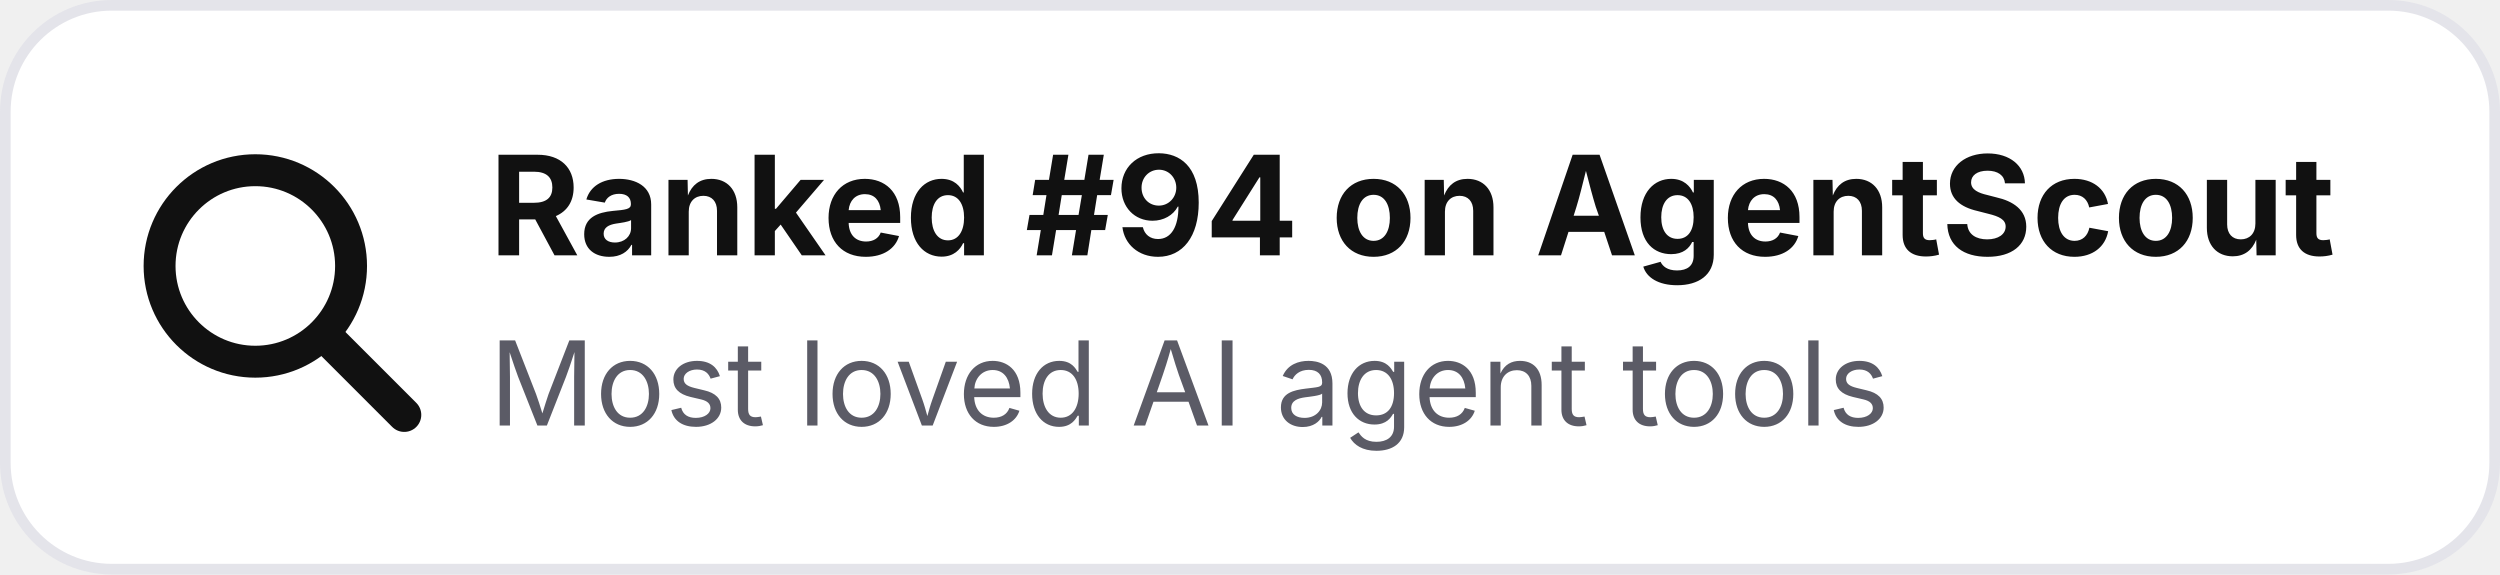
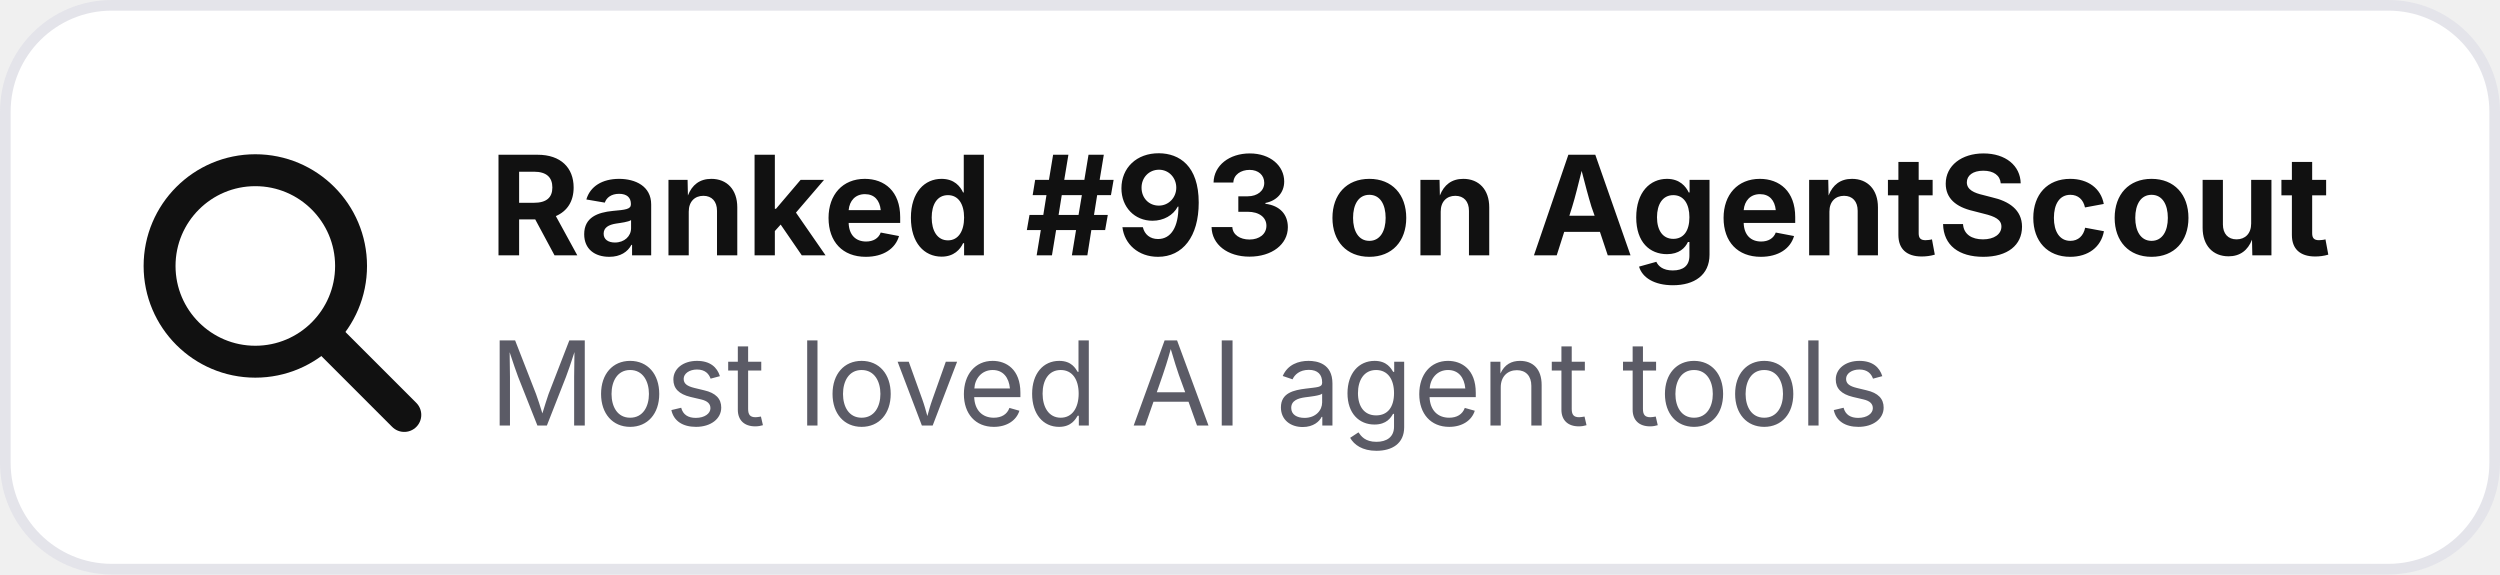
- <svg xmlns="http://www.w3.org/2000/svg" width="235" height="54" viewBox="0 0 235 54" role="img" aria-label="Ranked #94 on AgentScout">
+ <svg xmlns="http://www.w3.org/2000/svg" width="235" height="54" viewBox="0 0 235 54" role="img" aria-label="Ranked #93 on AgentScout">
  <rect x=".5" y=".5" width="234" height="53" rx="10" fill="#ffffff" stroke="#e4e4ea" />
  <circle cx="24" cy="25" r="9" fill="none" stroke="#111111" stroke-width="3" />
  <path d="M31 32l7 7" stroke="#111111" stroke-width="3.2" stroke-linecap="round" />
-   <text x="46" y="24" font-family="Inter,Segoe UI,Arial,sans-serif" font-size="13" font-weight="700" fill="#111111">Ranked #94 on AgentScout</text>
+   <text x="46" y="24" font-family="Inter,Segoe UI,Arial,sans-serif" font-size="13" font-weight="700" fill="#111111">Ranked #93 on AgentScout</text>
  <text x="46" y="40" font-family="Inter,Segoe UI,Arial,sans-serif" font-size="11" fill="#5b5b66">Most loved AI agent tools</text>
</svg>
